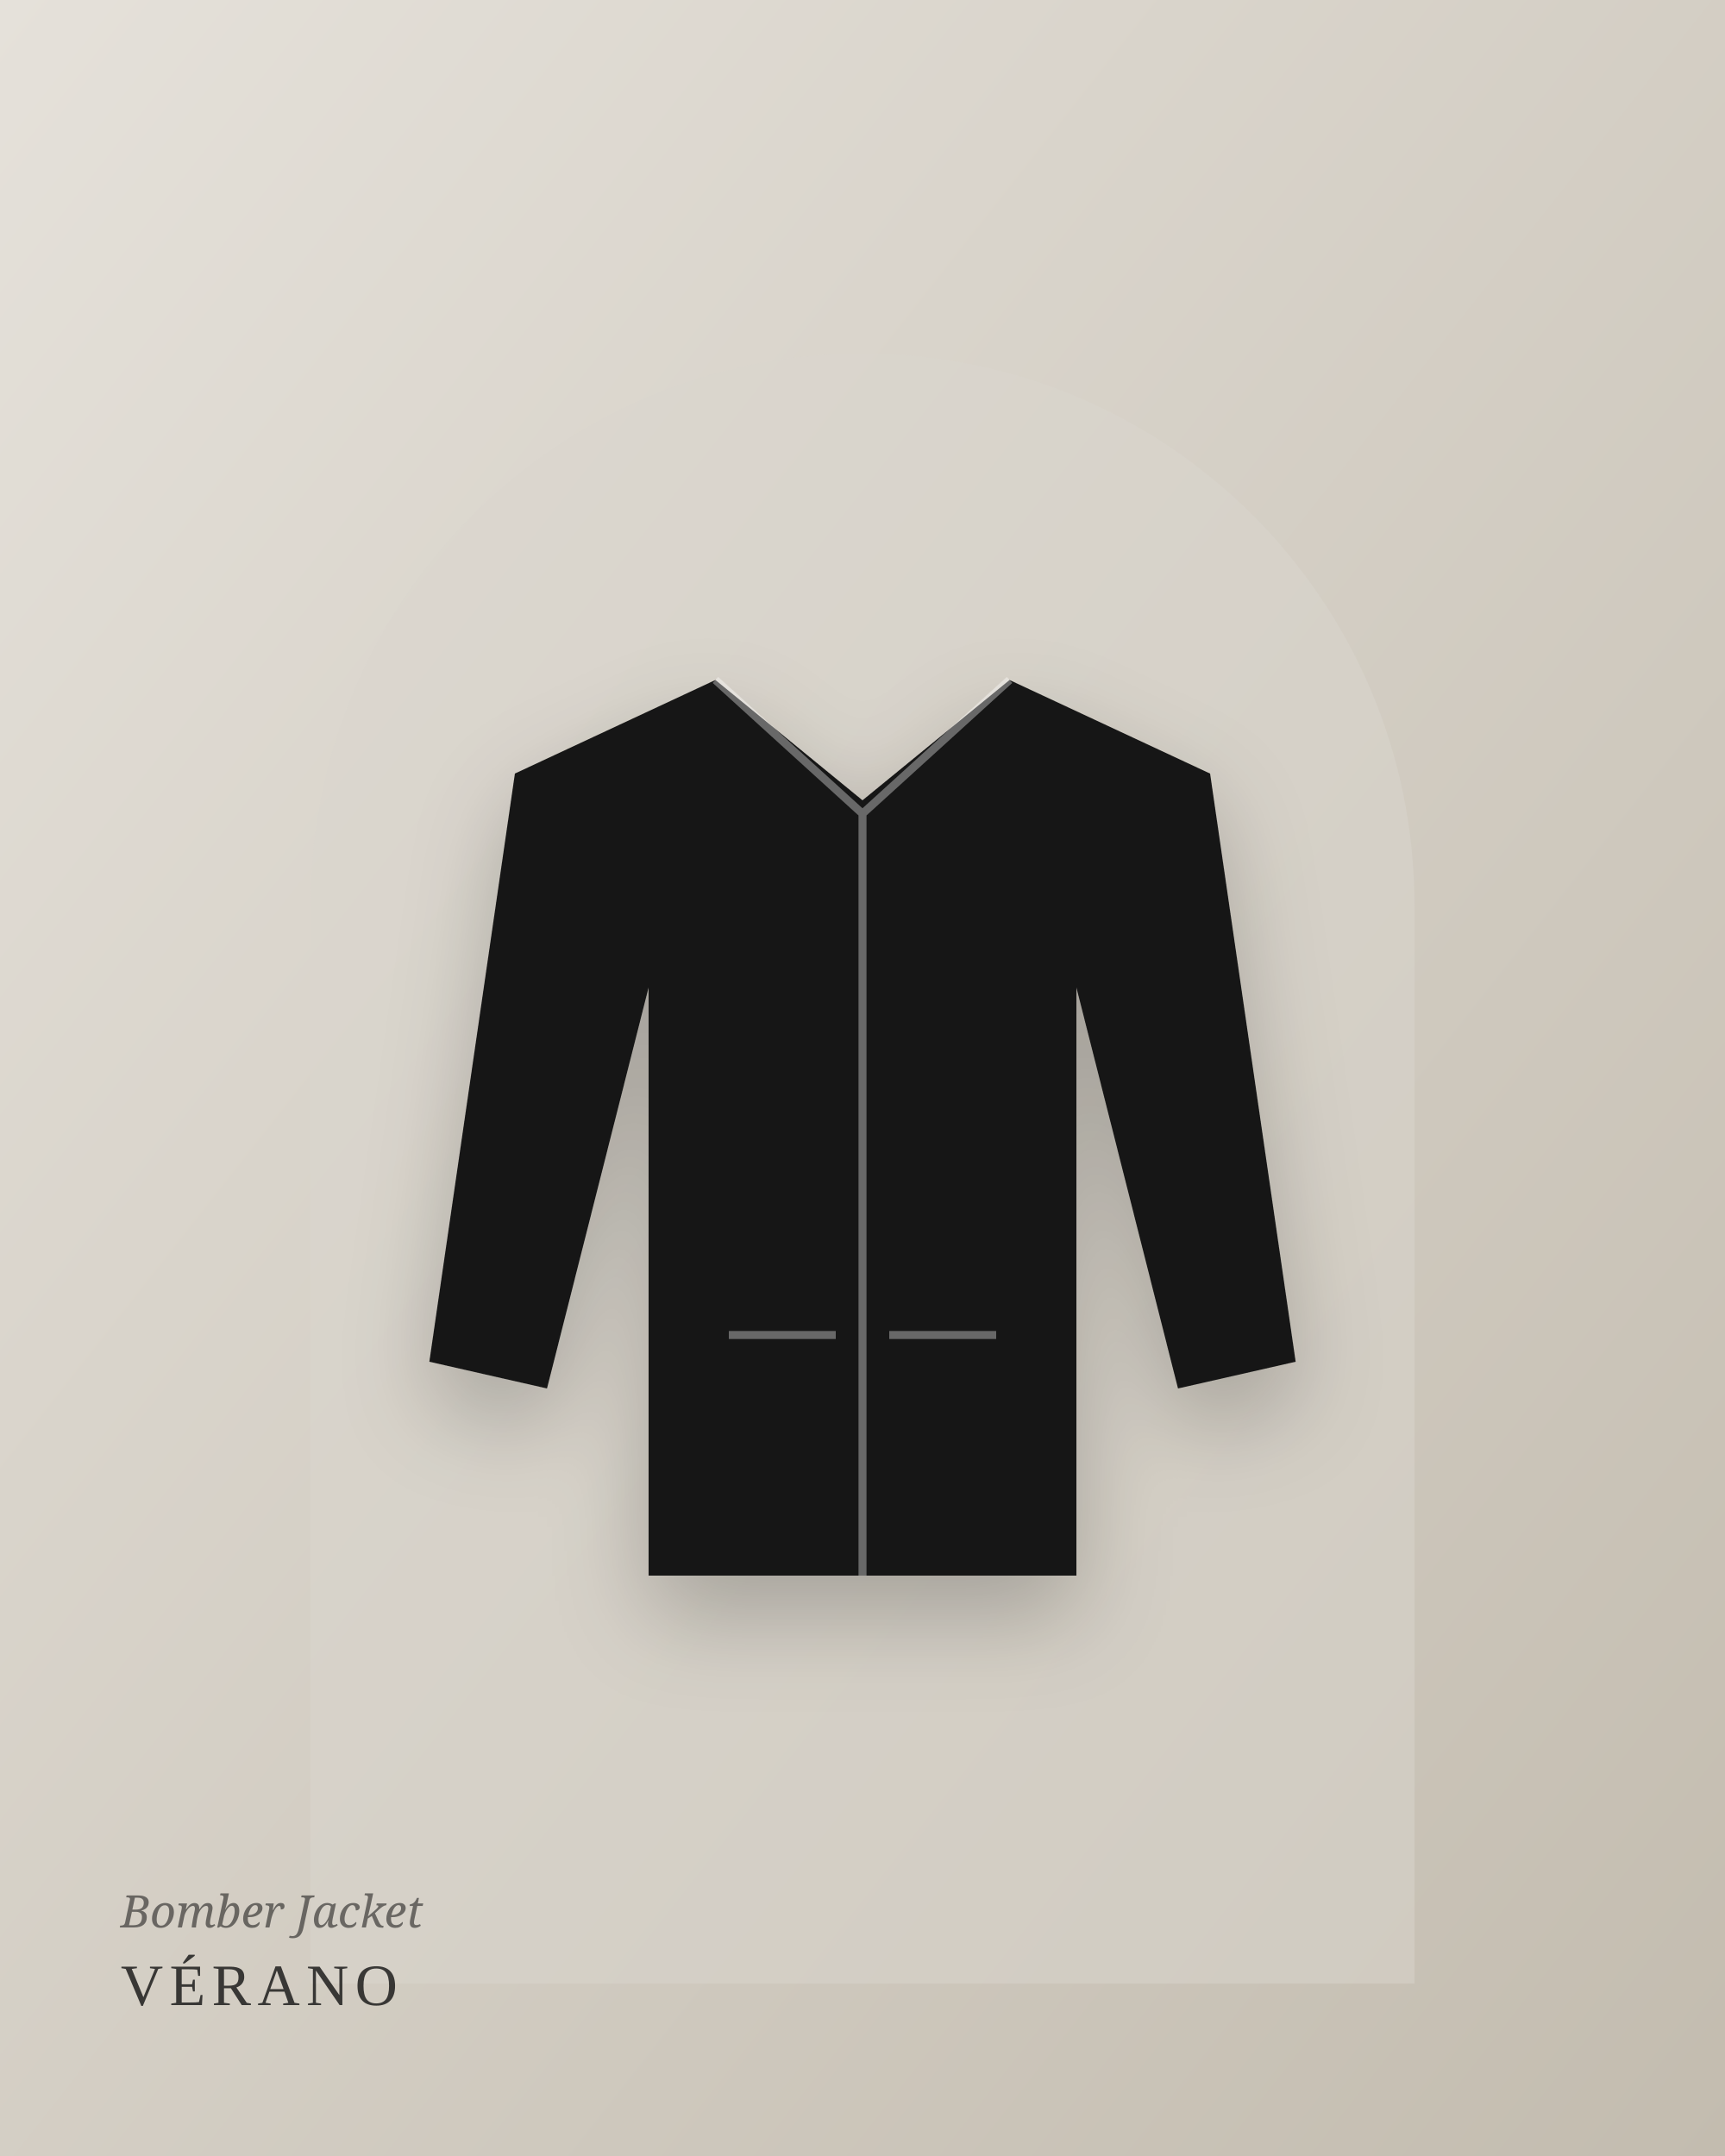
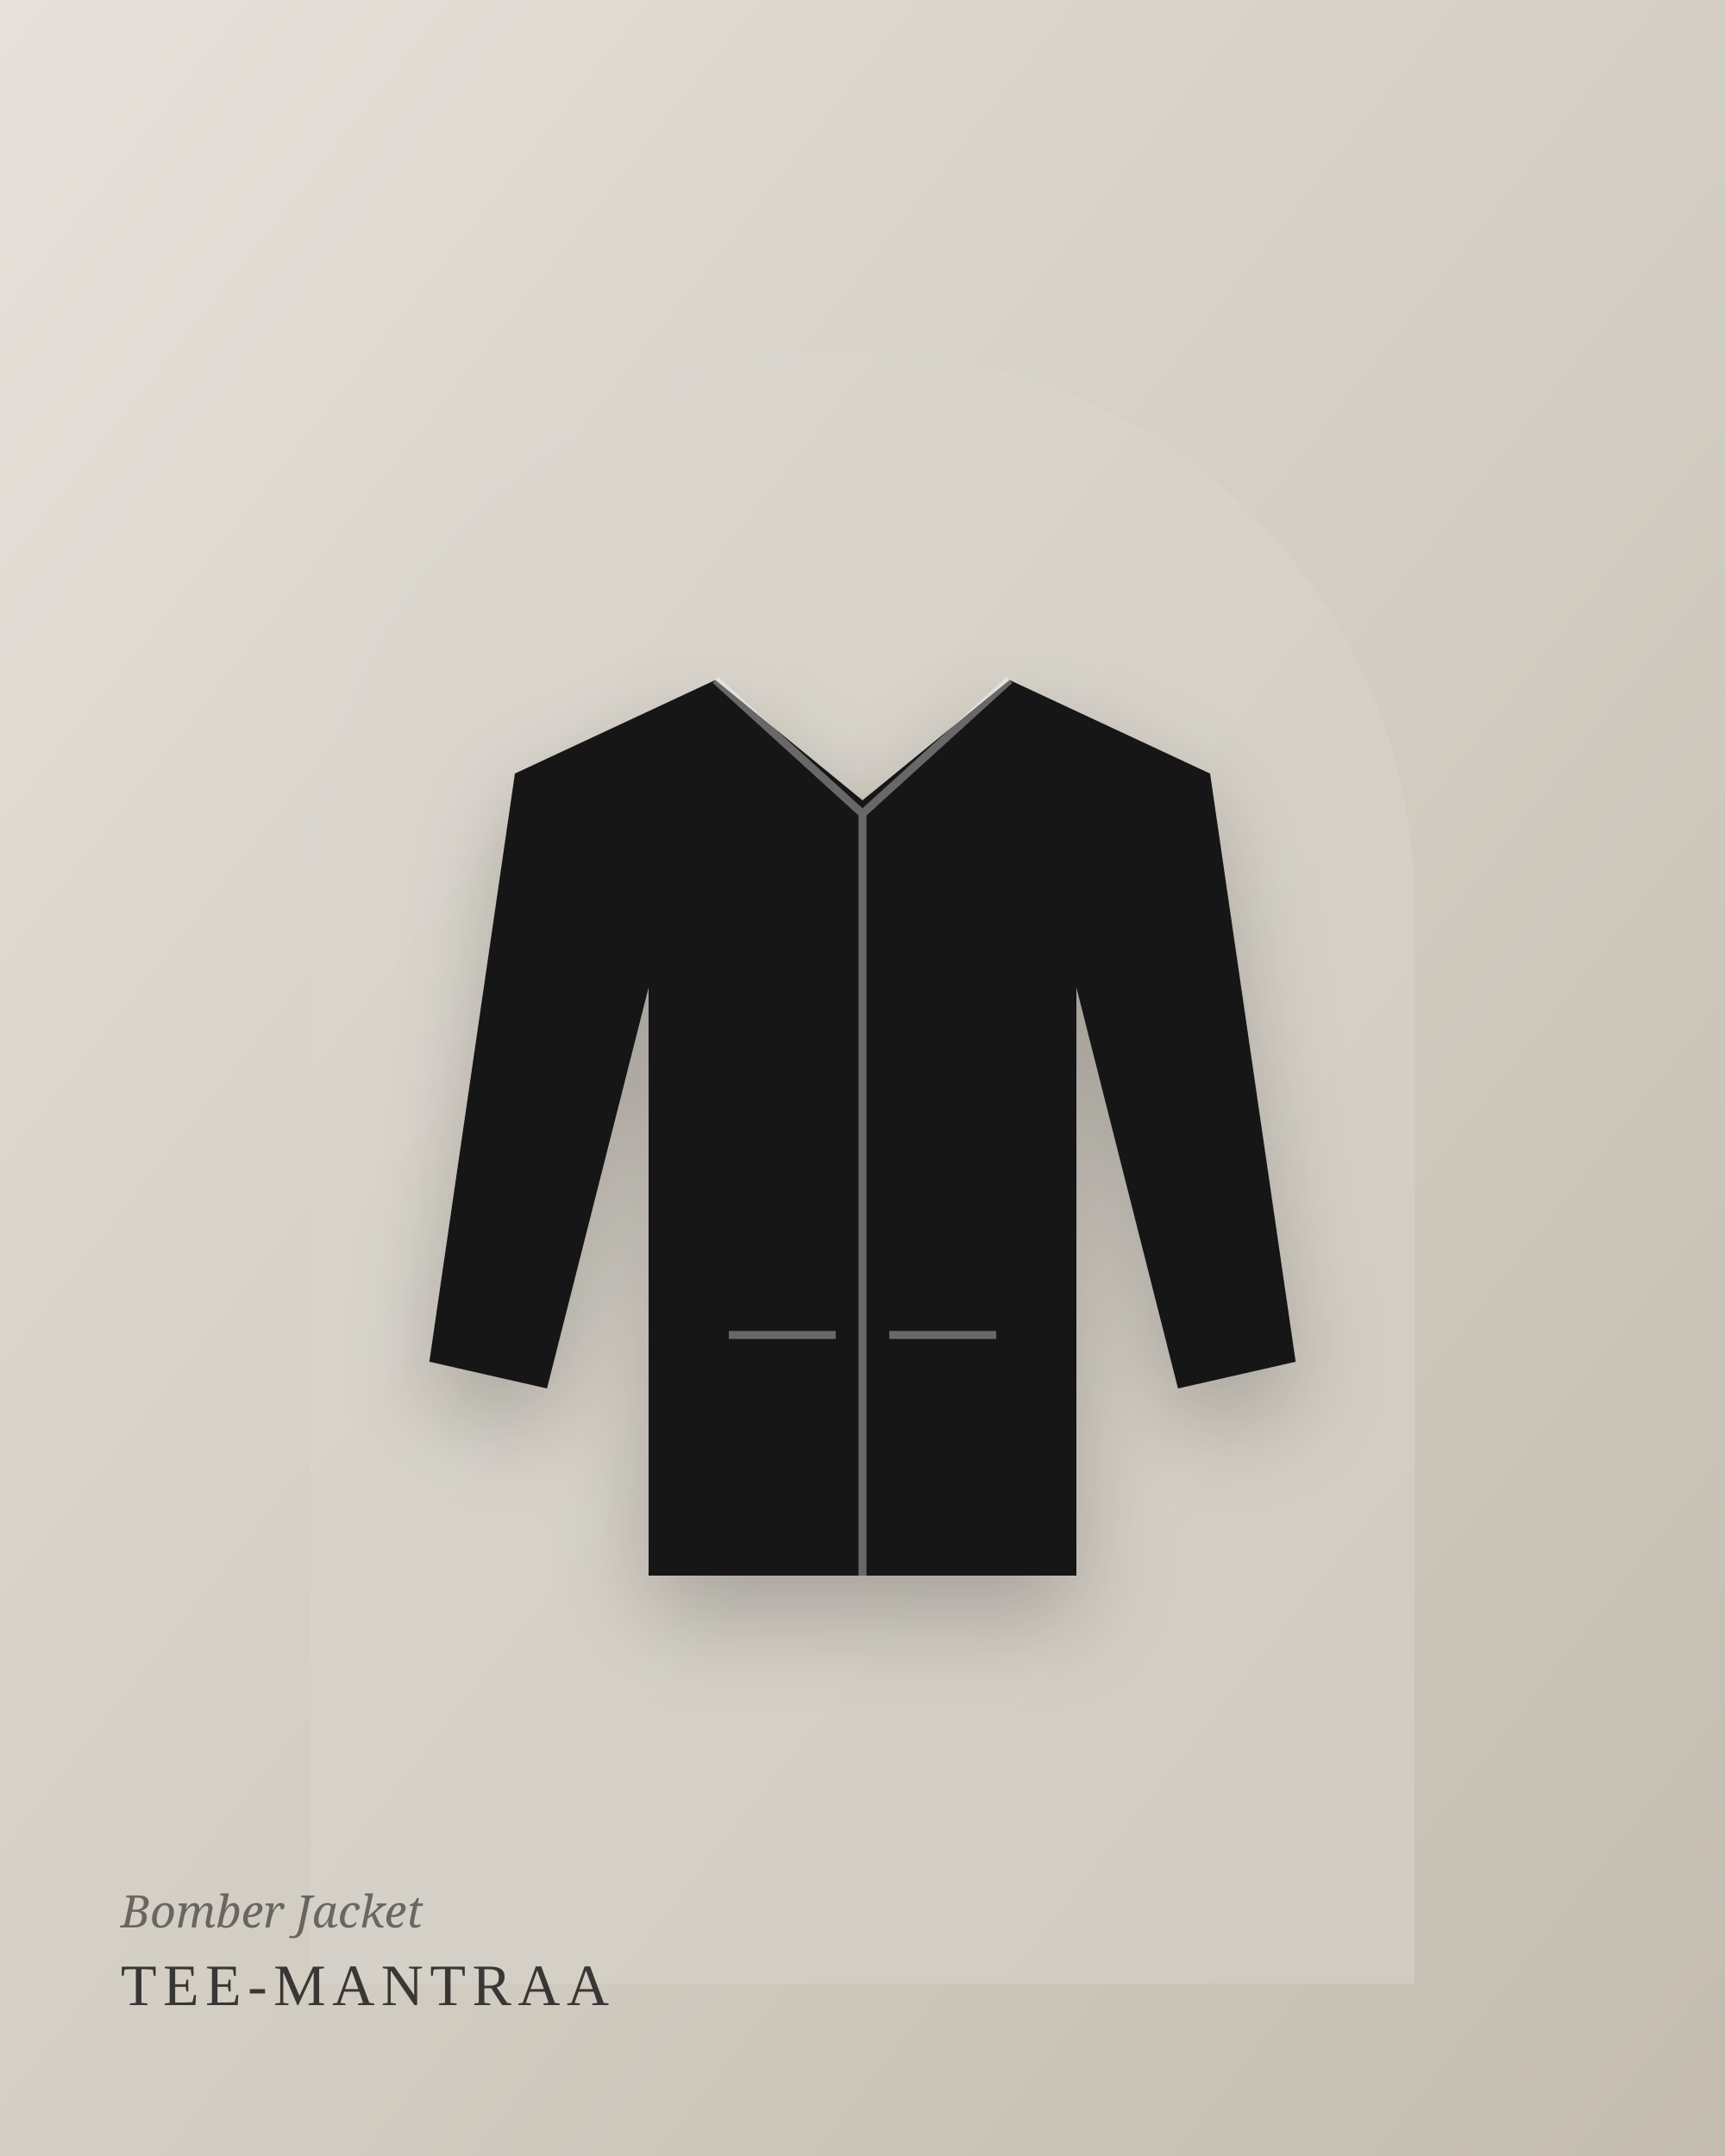
- <svg xmlns="http://www.w3.org/2000/svg" width="800" height="1000" viewBox="0 0 800 1000" role="img" aria-label="VÉRANO">
+ <svg xmlns="http://www.w3.org/2000/svg" width="800" height="1000" viewBox="0 0 800 1000" role="img" aria-label="tee-mantraa">
  <defs>
    <linearGradient id="g" x1="0" y1="0" x2="1" y2="1">
      <stop offset="0" stop-color="#E5E1DA" />
      <stop offset="1" stop-color="#C3BCAF" />
    </linearGradient>
    <filter id="sh" x="-20%" y="-20%" width="140%" height="140%">
      <feDropShadow dx="0" dy="14.88" stdDeviation="17.36" flood-color="#000" flood-opacity=".22" />
    </filter>
  </defs>
  <rect width="800" height="1000" fill="url(#g)" />
  <path d="M144 920 V420 A256 256 0 0 1 656 420 V920Z" fill="#d9d5ce" opacity=".5" />
  <g transform="translate(152 210) scale(1.24) " fill="#161616" color="#161616" filter="url(#sh)">
    <path d="M145 85 L70 120 L38 340 L82 350 L120 200 L120 420 L280 420 L280 200 L318 350 L362 340 L330 120 L255 85 L200 130Z" />
    <path d="M145 85 L200 135 L255 85 M200 135 L200 420 M150 330 L190 330 M210 330 L250 330" fill="none" stroke="rgba(255,255,255,.35)" stroke-width="3" />
  </g>
-   <text x="56" y="930" font-family="Georgia, 'Times New Roman', serif" font-size="27.2" fill="#111" opacity=".8" letter-spacing="3">VÉRANO</text>
+   <text x="56" y="930" font-family="Georgia, 'Times New Roman', serif" font-size="27.2" fill="#111" opacity=".8" letter-spacing="3">TEE-MANTRAA</text>
  <text x="56" y="894" font-family="Georgia, serif" font-style="italic" font-size="20.8" fill="#111" opacity=".55">Bomber Jacket</text>
</svg>
